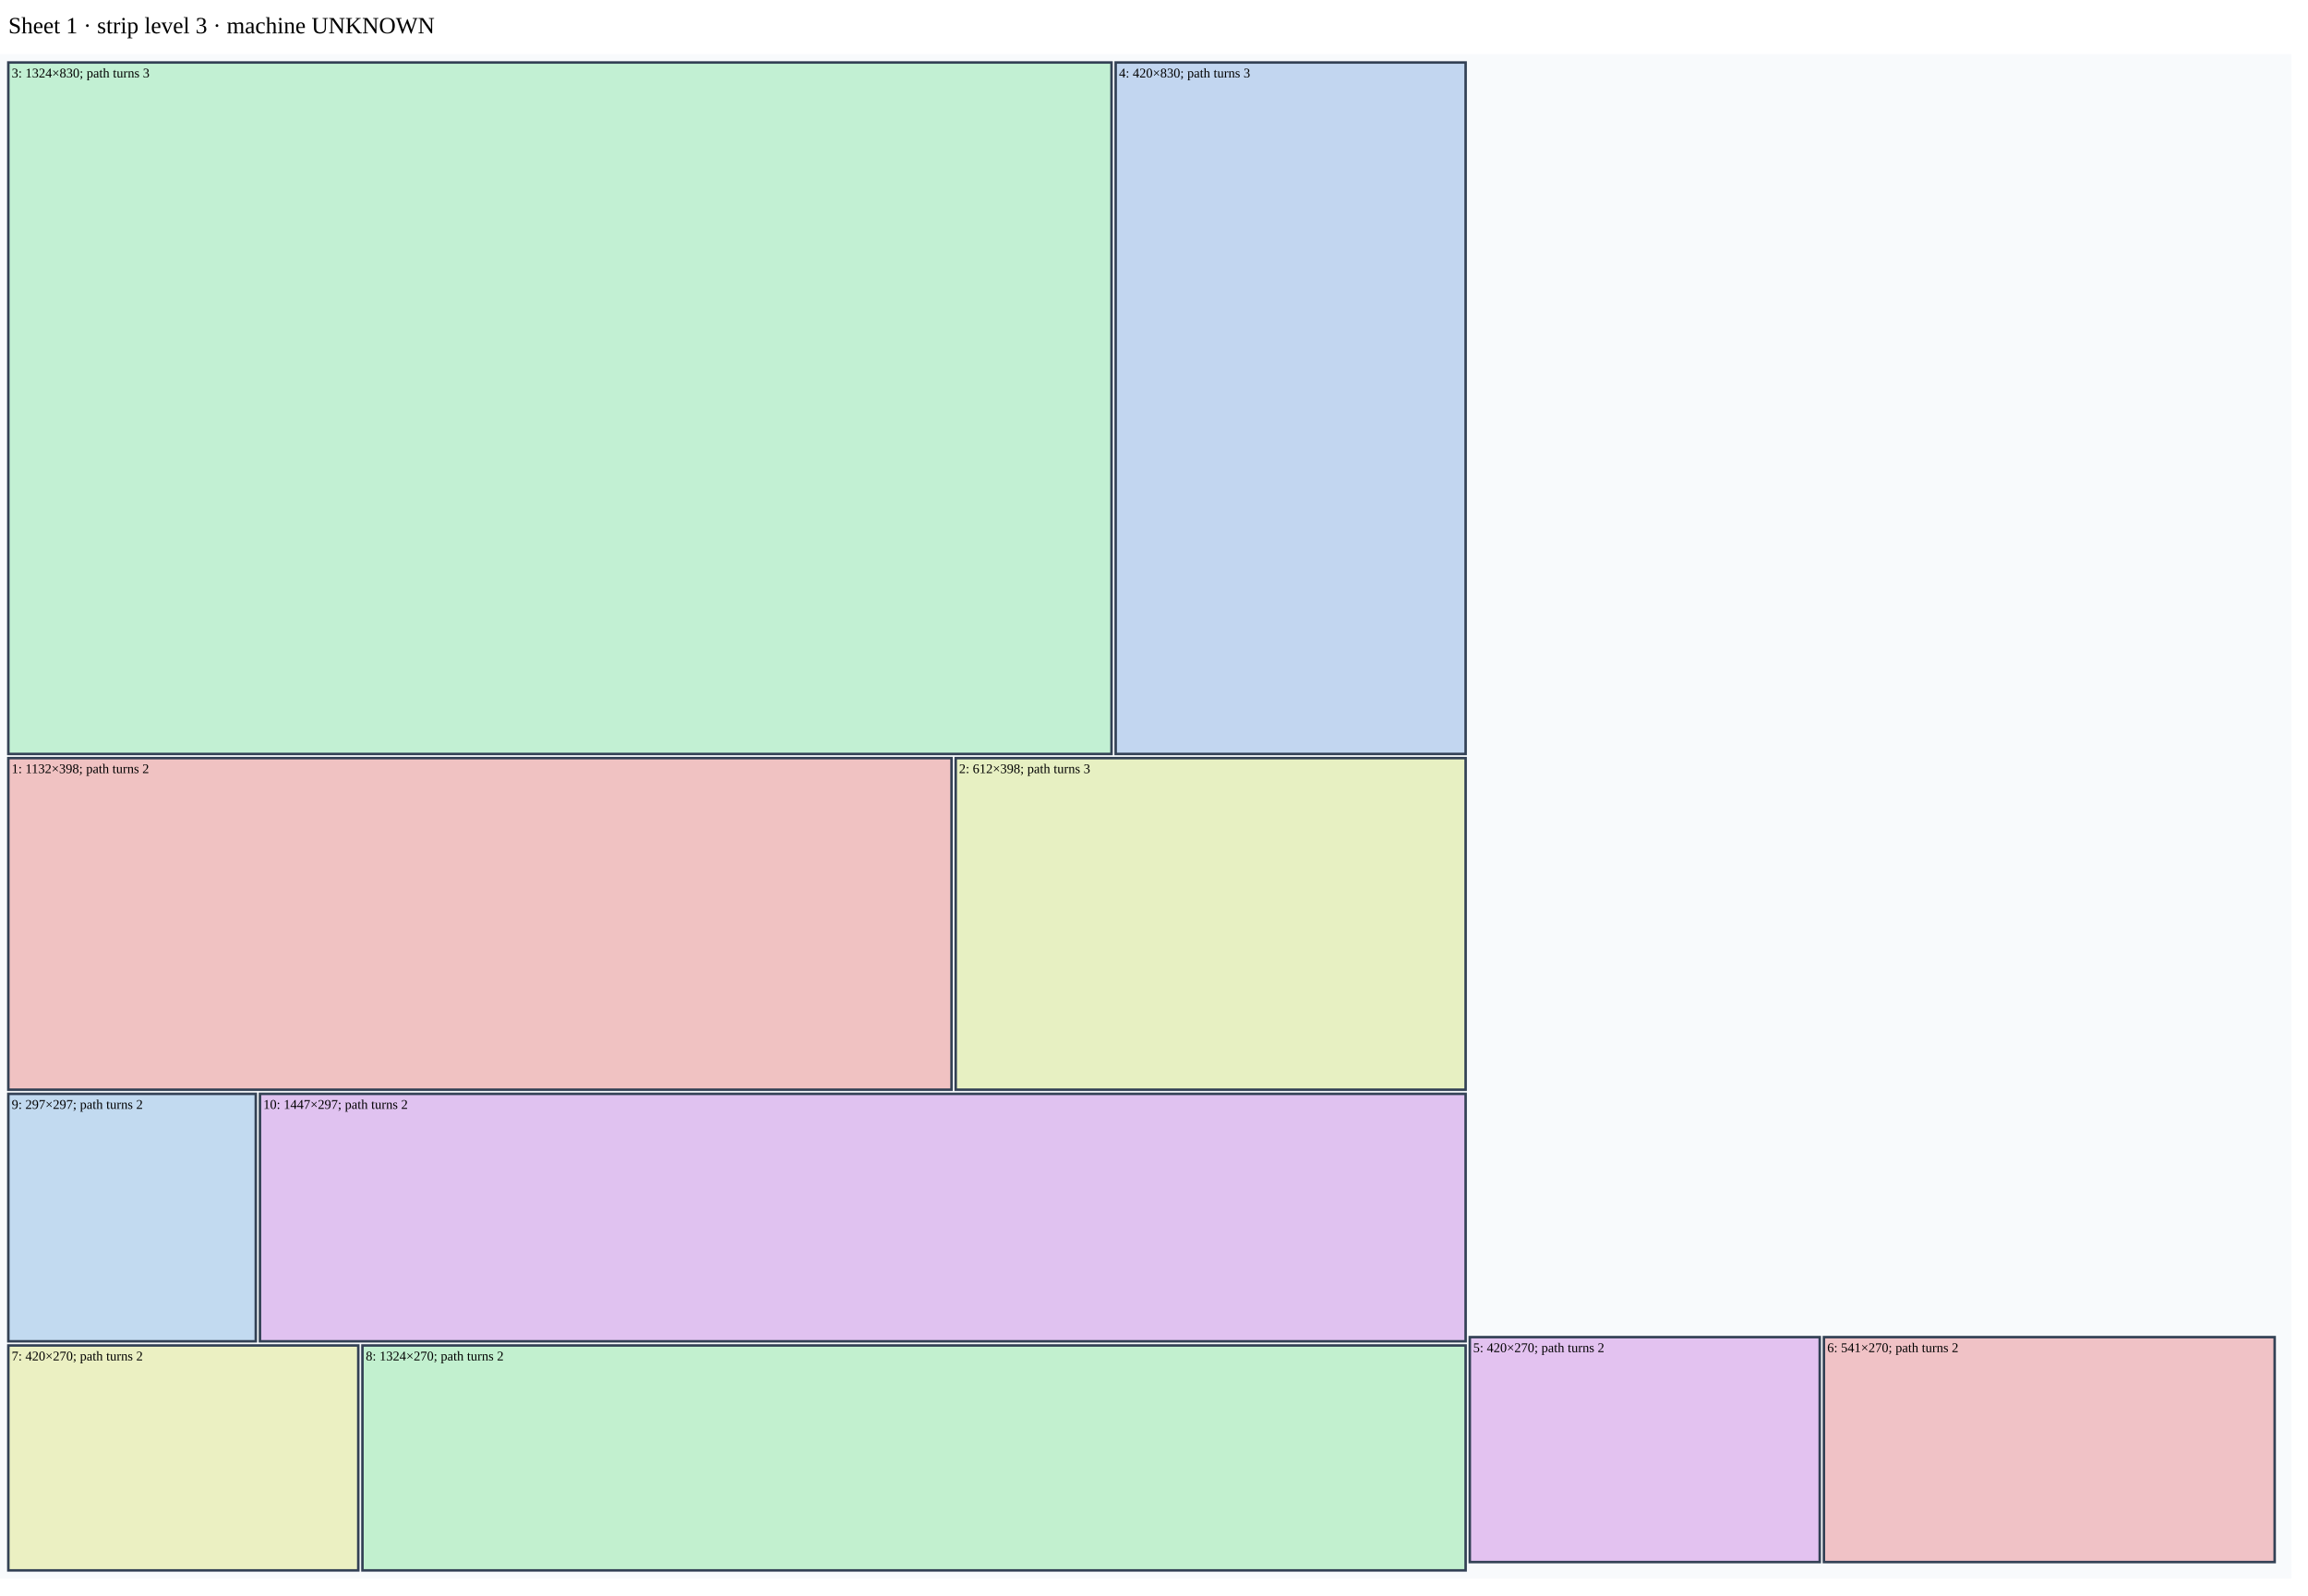
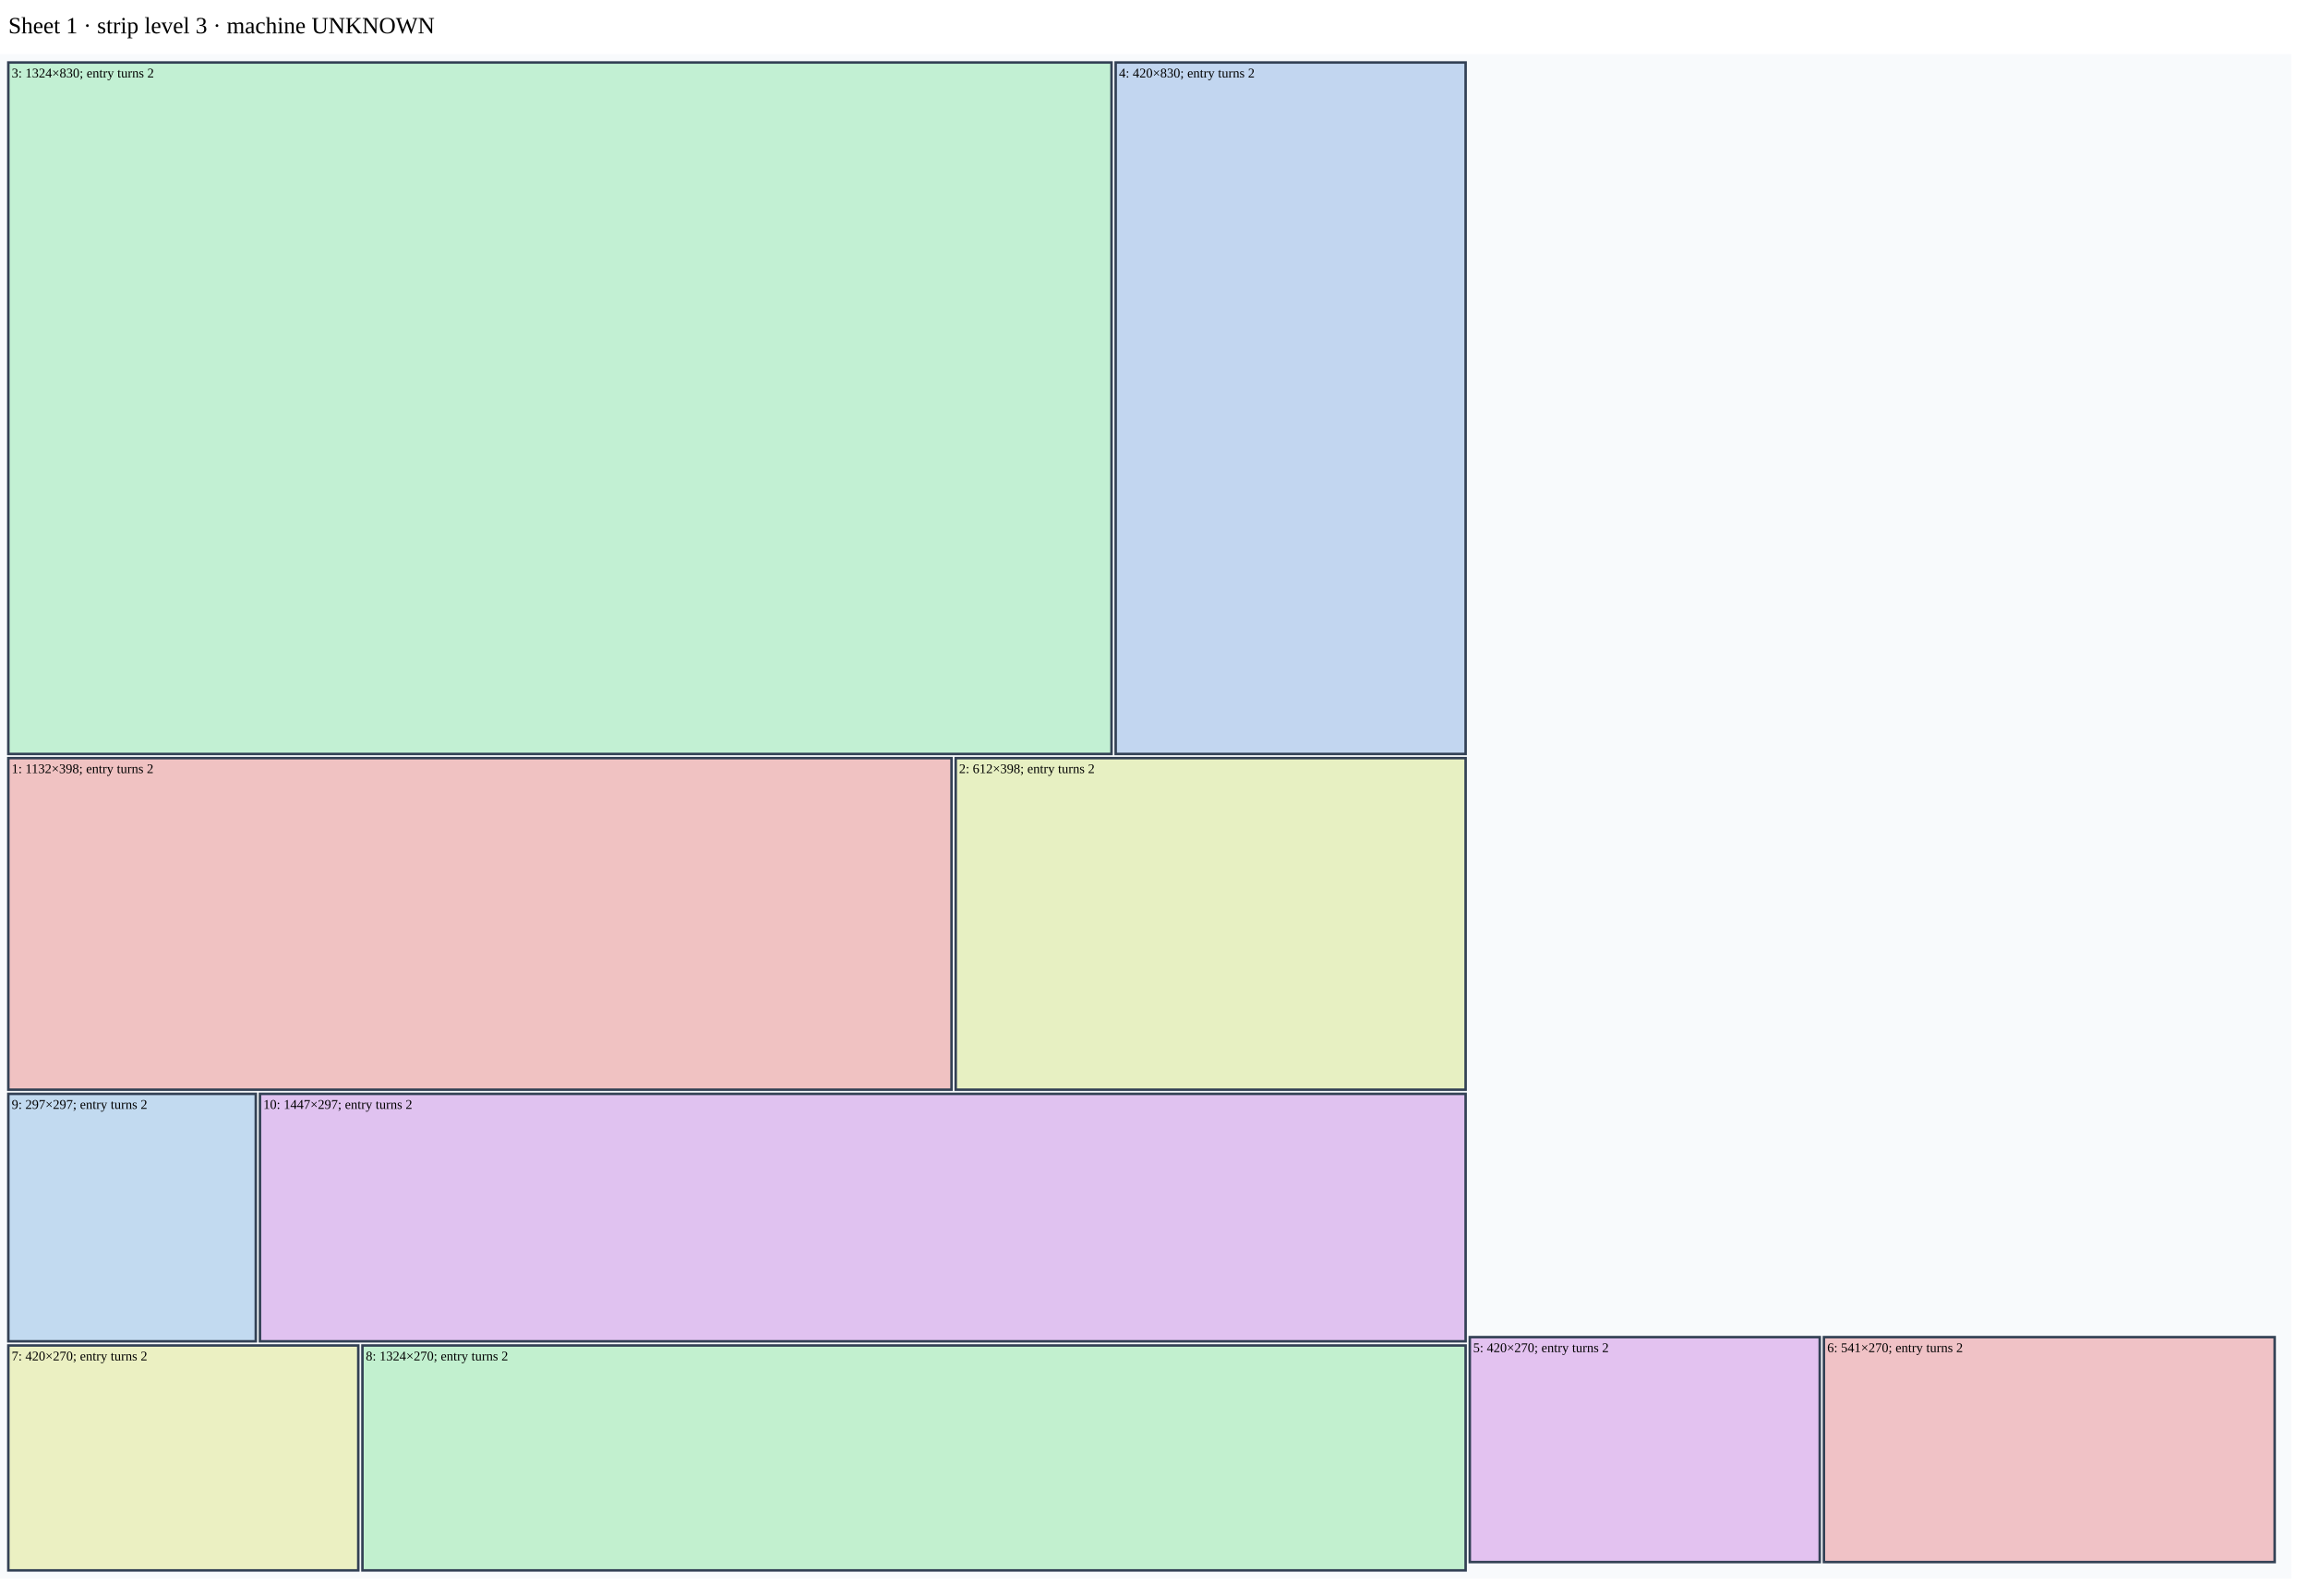
<svg xmlns="http://www.w3.org/2000/svg" viewBox="0 -65 2770 1915">
  <text x="10" y="-25" font-size="28">Sheet 1 · strip level 3 · machine UNKNOWN</text>
  <rect width="2750" height="1830" fill="#f8fafc" />
  <rect x="10" y="845" width="1132" height="398" fill="hsl(0 60% 85%)" stroke="#334155" stroke-width="3" />
-   <text x="14" y="863" font-size="16">1: 1132×398; path turns 2</text>
+   <text x="14" y="863" font-size="16">1: 1132×398; entry turns 2</text>
  <rect x="1147" y="845" width="612" height="398" fill="hsl(71 60% 85%)" stroke="#334155" stroke-width="3" />
-   <text x="1151" y="863" font-size="16">2: 612×398; path turns 3</text>
+   <text x="1151" y="863" font-size="16">2: 612×398; entry turns 2</text>
  <rect x="10" y="10" width="1324" height="830" fill="hsl(142 60% 85%)" stroke="#334155" stroke-width="3" />
-   <text x="14" y="28" font-size="16">3: 1324×830; path turns 3</text>
+   <text x="14" y="28" font-size="16">3: 1324×830; entry turns 2</text>
  <rect x="1339" y="10" width="420" height="830" fill="hsl(213 60% 85%)" stroke="#334155" stroke-width="3" />
-   <text x="1343" y="28" font-size="16">4: 420×830; path turns 3</text>
+   <text x="1343" y="28" font-size="16">4: 420×830; entry turns 2</text>
  <rect x="1764" y="1540" width="420" height="270" fill="hsl(284 60% 85%)" stroke="#334155" stroke-width="3" />
-   <text x="1768" y="1558" font-size="16">5: 420×270; path turns 2</text>
+   <text x="1768" y="1558" font-size="16">5: 420×270; entry turns 2</text>
  <rect x="2189" y="1540" width="541" height="270" fill="hsl(355 60% 85%)" stroke="#334155" stroke-width="3" />
-   <text x="2193" y="1558" font-size="16">6: 541×270; path turns 2</text>
+   <text x="2193" y="1558" font-size="16">6: 541×270; entry turns 2</text>
  <rect x="10" y="1550" width="420" height="270" fill="hsl(66 60% 85%)" stroke="#334155" stroke-width="3" />
-   <text x="14" y="1568" font-size="16">7: 420×270; path turns 2</text>
+   <text x="14" y="1568" font-size="16">7: 420×270; entry turns 2</text>
  <rect x="435" y="1550" width="1324" height="270" fill="hsl(137 60% 85%)" stroke="#334155" stroke-width="3" />
-   <text x="439" y="1568" font-size="16">8: 1324×270; path turns 2</text>
+   <text x="439" y="1568" font-size="16">8: 1324×270; entry turns 2</text>
  <rect x="10" y="1248" width="297" height="297" fill="hsl(208 60% 85%)" stroke="#334155" stroke-width="3" />
-   <text x="14" y="1266" font-size="16">9: 297×297; path turns 2</text>
+   <text x="14" y="1266" font-size="16">9: 297×297; entry turns 2</text>
  <rect x="312" y="1248" width="1447" height="297" fill="hsl(279 60% 85%)" stroke="#334155" stroke-width="3" />
-   <text x="316" y="1266" font-size="16">10: 1447×297; path turns 2</text>
+   <text x="316" y="1266" font-size="16">10: 1447×297; entry turns 2</text>
</svg>
